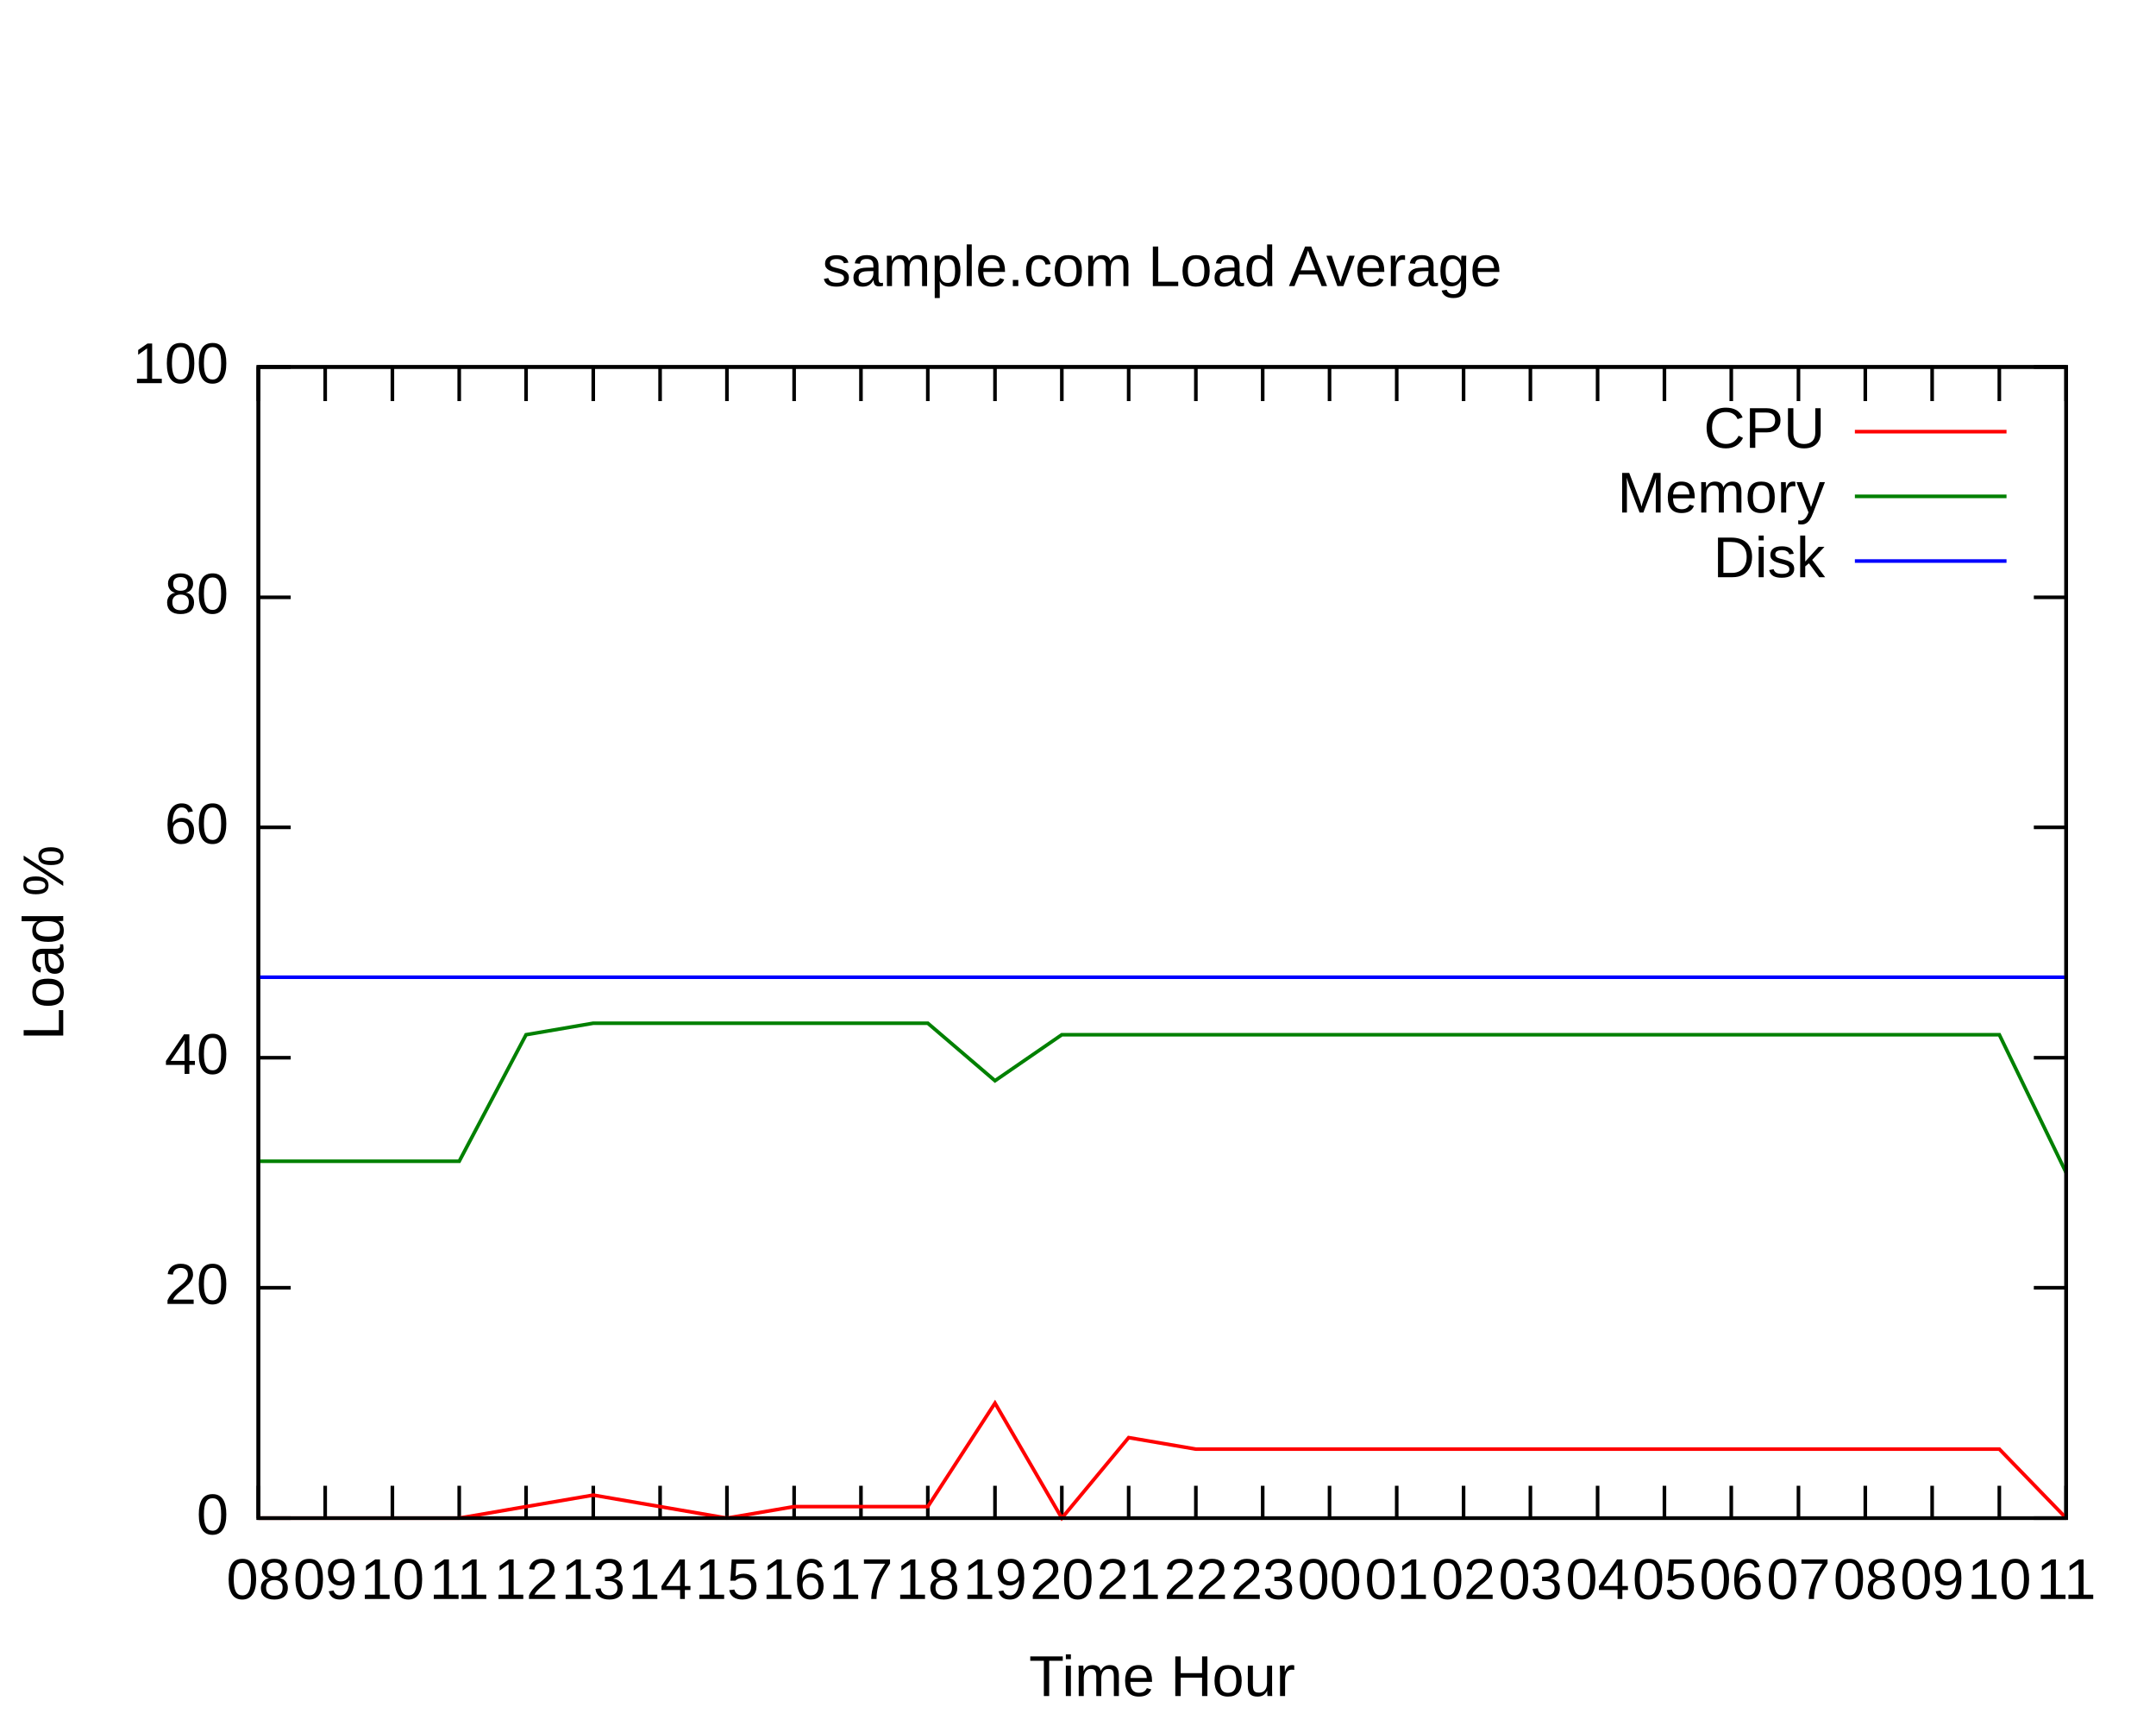
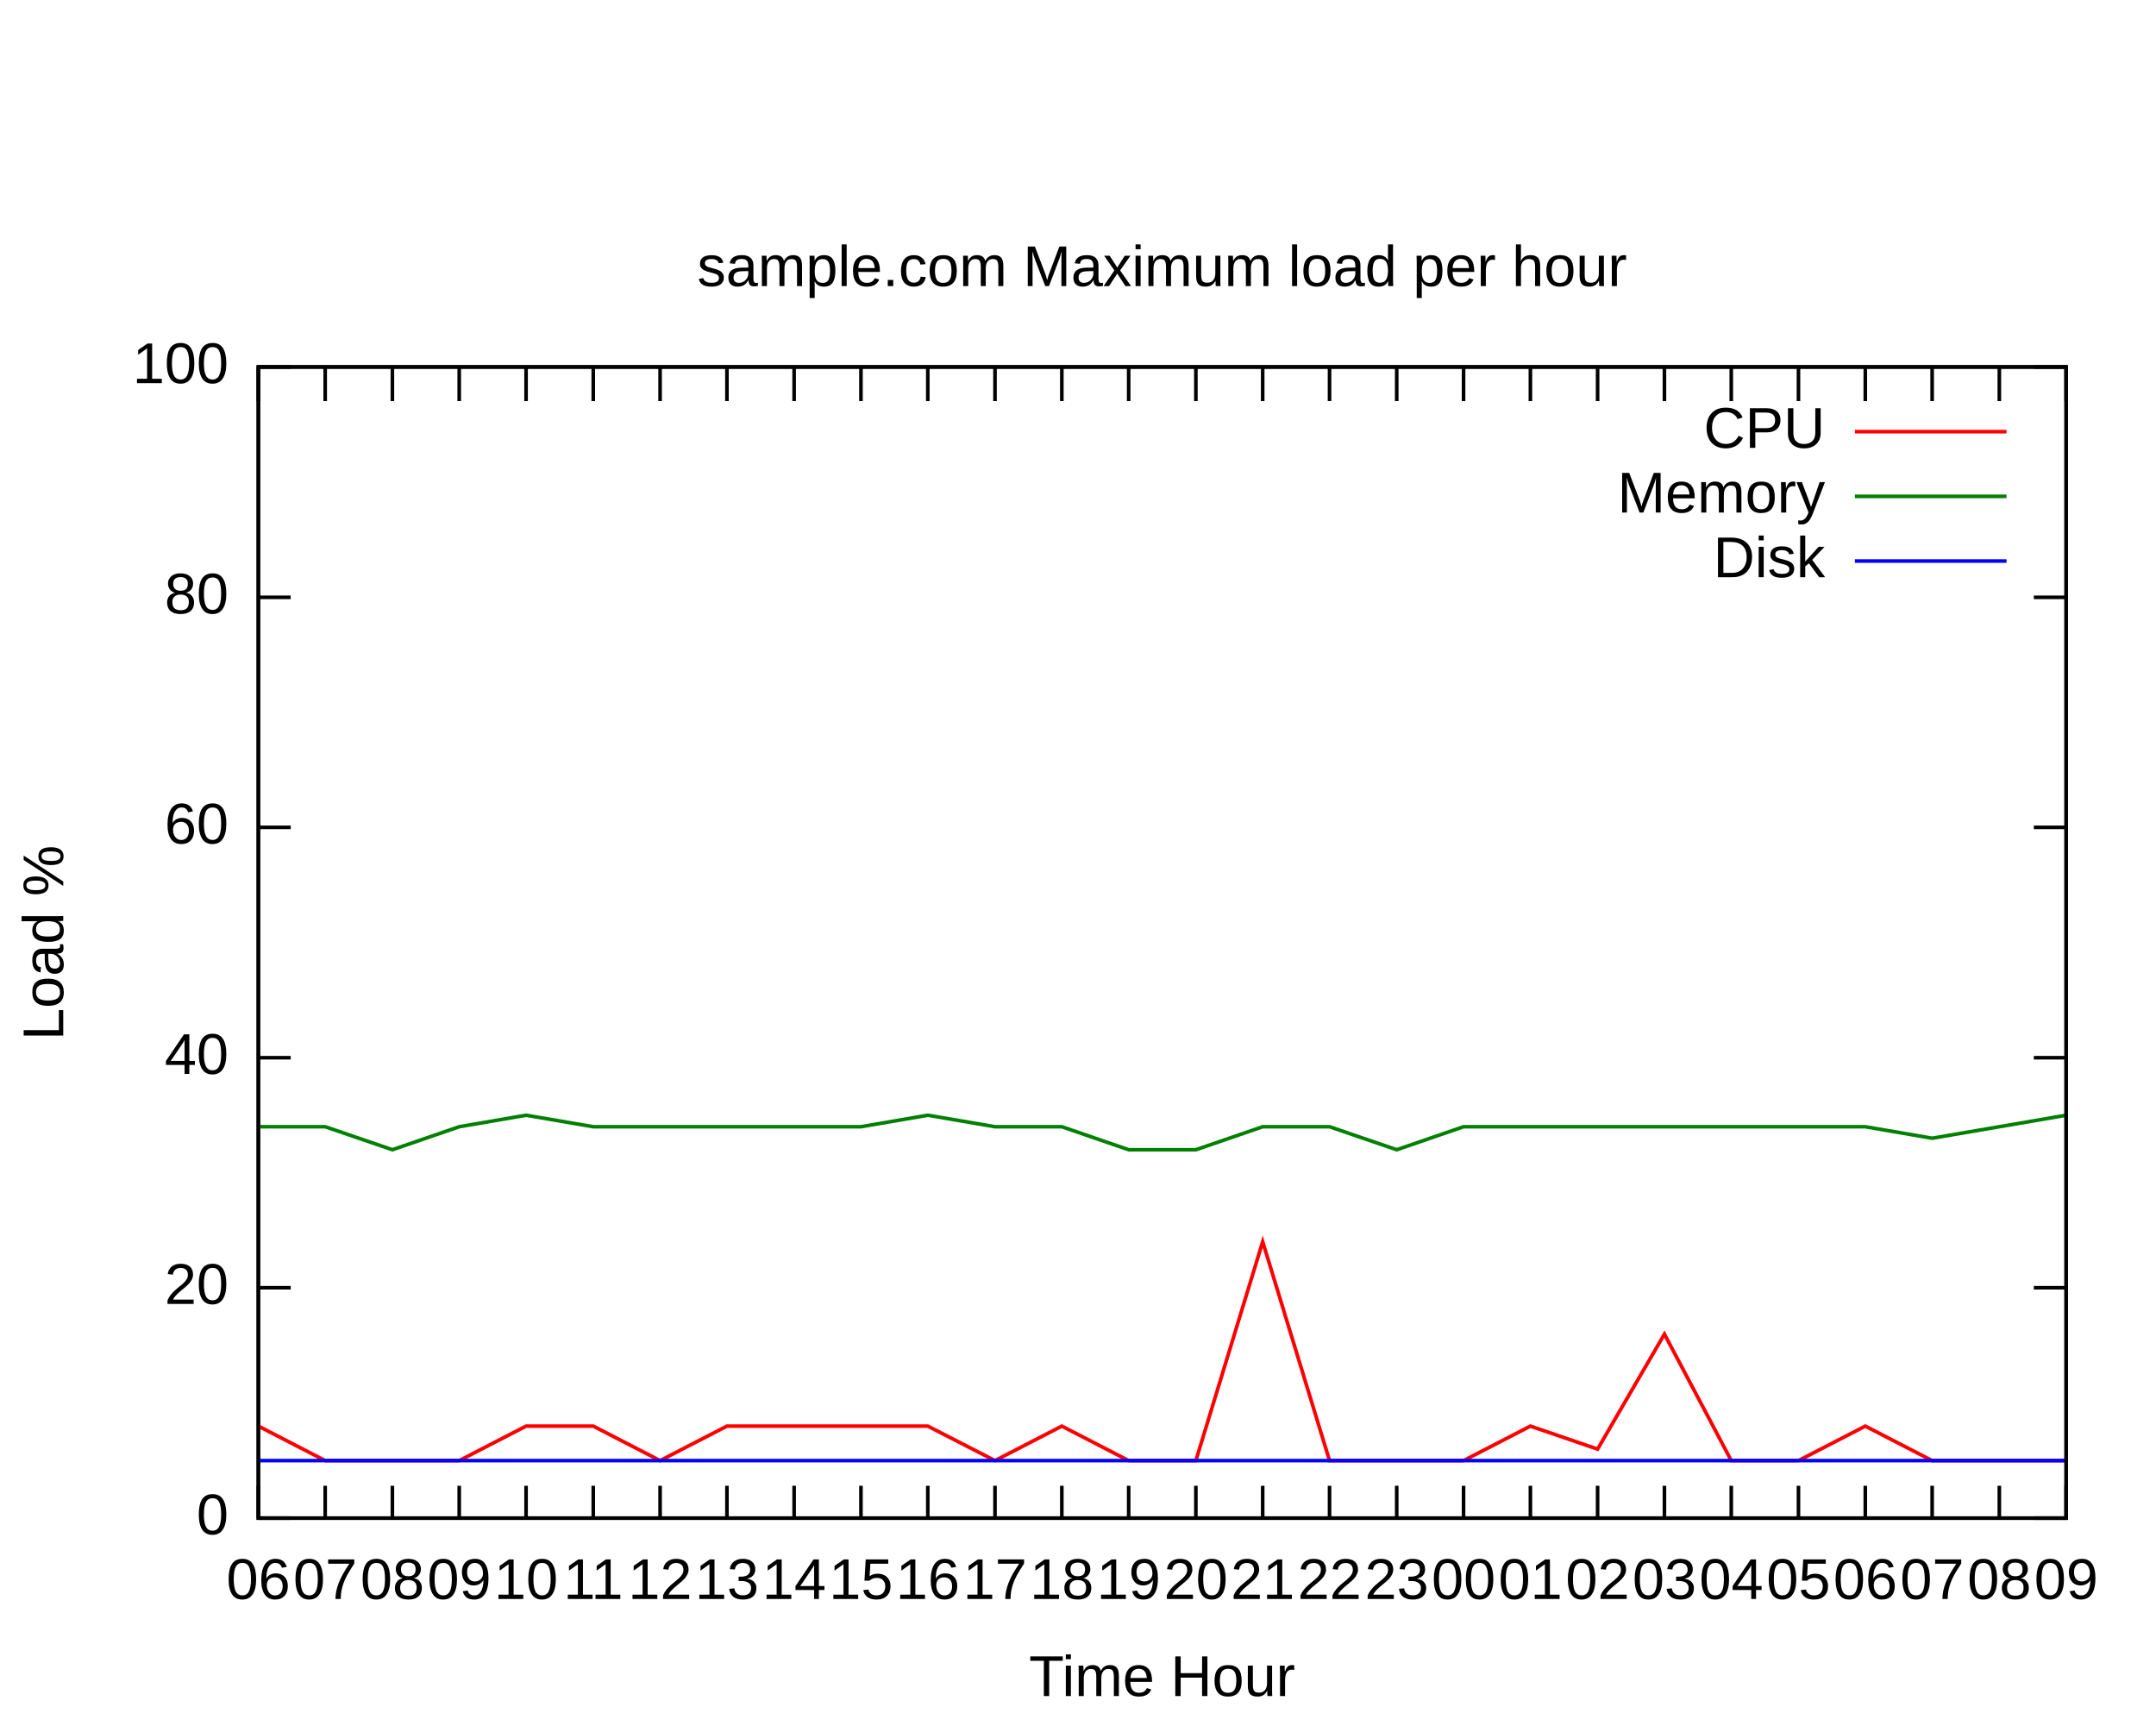
<svg xmlns="http://www.w3.org/2000/svg" xmlns:xlink="http://www.w3.org/1999/xlink" width="600" height="480" viewBox="0 0 600 480">
  <g id="gnuplot_canvas">
    <rect x="0" y="0" width="600" height="480" fill="none" />
    <defs>
      <circle id="gpDot" r="0.5" stroke-width="0.5" />
      <path id="gpPt0" stroke-width="0.222" stroke="currentColor" d="M-1,0 h2 M0,-1 v2" />
      <path id="gpPt1" stroke-width="0.222" stroke="currentColor" d="M-1,-1 L1,1 M1,-1 L-1,1" />
      <path id="gpPt2" stroke-width="0.222" stroke="currentColor" d="M-1,0 L1,0 M0,-1 L0,1 M-1,-1 L1,1 M-1,1 L1,-1" />
      <rect id="gpPt3" stroke-width="0.222" stroke="currentColor" x="-1" y="-1" width="2" height="2" />
      <rect id="gpPt4" stroke-width="0.222" stroke="currentColor" fill="currentColor" x="-1" y="-1" width="2" height="2" />
      <circle id="gpPt5" stroke-width="0.222" stroke="currentColor" cx="0" cy="0" r="1" />
      <use xlink:href="#gpPt5" id="gpPt6" fill="currentColor" stroke="none" />
      <path id="gpPt7" stroke-width="0.222" stroke="currentColor" d="M0,-1.33 L-1.33,0.67 L1.33,0.67 z" />
      <use xlink:href="#gpPt7" id="gpPt8" fill="currentColor" stroke="none" />
      <use xlink:href="#gpPt7" id="gpPt9" stroke="currentColor" transform="rotate(180)" />
      <use xlink:href="#gpPt9" id="gpPt10" fill="currentColor" stroke="none" />
      <use xlink:href="#gpPt3" id="gpPt11" stroke="currentColor" transform="rotate(45)" />
      <use xlink:href="#gpPt11" id="gpPt12" fill="currentColor" stroke="none" />
    </defs>
    <g style="fill:none; color:white; stroke:currentColor; stroke-width:1.00; stroke-linecap:butt; stroke-linejoin:miter">
</g>
    <g style="fill:none; color:black; stroke:currentColor; stroke-width:1.00; stroke-linecap:butt; stroke-linejoin:miter">
      <path stroke="black" d="M71.9,422.4 L80.9,422.4 M575.0,422.4 L566.0,422.4  h0.01" />
      <g transform="translate(63.6,426.9)" style="stroke:none; fill:black; font-family:Arial; font-size:12.00pt; text-anchor:end">
        <text> 0</text>
      </g>
      <path stroke="black" d="M71.9,358.3 L80.9,358.3 M575.0,358.3 L566.0,358.3  h0.01" />
      <g transform="translate(63.6,362.8)" style="stroke:none; fill:black; font-family:Arial; font-size:12.00pt; text-anchor:end">
        <text> 20</text>
      </g>
      <path stroke="black" d="M71.9,294.3 L80.9,294.3 M575.0,294.3 L566.0,294.3  h0.01" />
      <g transform="translate(63.6,298.8)" style="stroke:none; fill:black; font-family:Arial; font-size:12.00pt; text-anchor:end">
        <text> 40</text>
      </g>
      <path stroke="black" d="M71.9,230.2 L80.9,230.2 M575.0,230.2 L566.0,230.2  h0.01" />
      <g transform="translate(63.6,234.7)" style="stroke:none; fill:black; font-family:Arial; font-size:12.00pt; text-anchor:end">
        <text> 60</text>
      </g>
      <path stroke="black" d="M71.9,166.2 L80.9,166.2 M575.0,166.2 L566.0,166.2  h0.01" />
      <g transform="translate(63.6,170.7)" style="stroke:none; fill:black; font-family:Arial; font-size:12.00pt; text-anchor:end">
        <text> 80</text>
      </g>
      <path stroke="black" d="M71.9,102.1 L80.9,102.1 M575.0,102.1 L566.0,102.1  h0.01" />
      <g transform="translate(63.6,106.6)" style="stroke:none; fill:black; font-family:Arial; font-size:12.00pt; text-anchor:end">
        <text> 100</text>
      </g>
      <path stroke="black" d="M71.9,422.4 L71.9,413.4 M71.9,102.1 L71.9,111.1  h0.01" />
      <g transform="translate(71.9,444.9)" style="stroke:none; fill:black; font-family:Arial; font-size:12.00pt; text-anchor:middle">
-         <text>08</text>
+         <text>06</text>
      </g>
      <path stroke="black" d="M90.5,422.4 L90.5,413.4 M90.5,102.1 L90.5,111.1  h0.01" />
      <g transform="translate(90.5,444.9)" style="stroke:none; fill:black; font-family:Arial; font-size:12.00pt; text-anchor:middle">
-         <text>09</text>
+         <text>07</text>
      </g>
      <path stroke="black" d="M109.2,422.4 L109.2,413.4 M109.2,102.1 L109.2,111.1  h0.01" />
      <g transform="translate(109.2,444.9)" style="stroke:none; fill:black; font-family:Arial; font-size:12.00pt; text-anchor:middle">
-         <text>10</text>
+         <text>08</text>
      </g>
      <path stroke="black" d="M127.8,422.4 L127.8,413.4 M127.8,102.1 L127.8,111.1  h0.01" />
      <g transform="translate(127.8,444.9)" style="stroke:none; fill:black; font-family:Arial; font-size:12.00pt; text-anchor:middle">
-         <text>11</text>
+         <text>09</text>
      </g>
      <path stroke="black" d="M146.4,422.4 L146.4,413.4 M146.4,102.1 L146.4,111.1  h0.01" />
      <g transform="translate(146.4,444.9)" style="stroke:none; fill:black; font-family:Arial; font-size:12.00pt; text-anchor:middle">
-         <text>12</text>
+         <text>10</text>
      </g>
      <path stroke="black" d="M165.1,422.4 L165.1,413.4 M165.1,102.1 L165.1,111.1  h0.01" />
      <g transform="translate(165.1,444.9)" style="stroke:none; fill:black; font-family:Arial; font-size:12.00pt; text-anchor:middle">
-         <text>13</text>
+         <text>11</text>
      </g>
      <path stroke="black" d="M183.7,422.4 L183.7,413.4 M183.7,102.1 L183.7,111.1  h0.01" />
      <g transform="translate(183.7,444.9)" style="stroke:none; fill:black; font-family:Arial; font-size:12.00pt; text-anchor:middle">
-         <text>14</text>
+         <text>12</text>
      </g>
      <path stroke="black" d="M202.3,422.4 L202.3,413.4 M202.3,102.1 L202.3,111.1  h0.01" />
      <g transform="translate(202.3,444.9)" style="stroke:none; fill:black; font-family:Arial; font-size:12.00pt; text-anchor:middle">
-         <text>15</text>
+         <text>13</text>
      </g>
      <path stroke="black" d="M221.0,422.4 L221.0,413.4 M221.0,102.1 L221.0,111.1  h0.01" />
      <g transform="translate(221.0,444.9)" style="stroke:none; fill:black; font-family:Arial; font-size:12.00pt; text-anchor:middle">
-         <text>16</text>
+         <text>14</text>
      </g>
      <path stroke="black" d="M239.6,422.4 L239.6,413.4 M239.6,102.1 L239.6,111.1  h0.01" />
      <g transform="translate(239.6,444.9)" style="stroke:none; fill:black; font-family:Arial; font-size:12.00pt; text-anchor:middle">
-         <text>17</text>
+         <text>15</text>
      </g>
      <path stroke="black" d="M258.2,422.4 L258.2,413.4 M258.2,102.1 L258.2,111.1  h0.01" />
      <g transform="translate(258.2,444.9)" style="stroke:none; fill:black; font-family:Arial; font-size:12.00pt; text-anchor:middle">
-         <text>18</text>
+         <text>16</text>
      </g>
      <path stroke="black" d="M276.9,422.4 L276.9,413.4 M276.9,102.1 L276.9,111.1  h0.01" />
      <g transform="translate(276.9,444.9)" style="stroke:none; fill:black; font-family:Arial; font-size:12.00pt; text-anchor:middle">
-         <text>19</text>
+         <text>17</text>
      </g>
      <path stroke="black" d="M295.5,422.4 L295.5,413.4 M295.5,102.1 L295.5,111.1  h0.01" />
      <g transform="translate(295.5,444.9)" style="stroke:none; fill:black; font-family:Arial; font-size:12.00pt; text-anchor:middle">
-         <text>20</text>
+         <text>18</text>
      </g>
      <path stroke="black" d="M314.1,422.4 L314.1,413.4 M314.1,102.1 L314.1,111.1  h0.01" />
      <g transform="translate(314.1,444.9)" style="stroke:none; fill:black; font-family:Arial; font-size:12.00pt; text-anchor:middle">
-         <text>21</text>
+         <text>19</text>
      </g>
      <path stroke="black" d="M332.8,422.4 L332.8,413.4 M332.8,102.1 L332.8,111.1  h0.01" />
      <g transform="translate(332.8,444.9)" style="stroke:none; fill:black; font-family:Arial; font-size:12.00pt; text-anchor:middle">
-         <text>22</text>
+         <text>20</text>
      </g>
      <path stroke="black" d="M351.4,422.4 L351.4,413.4 M351.4,102.1 L351.4,111.1  h0.01" />
      <g transform="translate(351.4,444.9)" style="stroke:none; fill:black; font-family:Arial; font-size:12.00pt; text-anchor:middle">
-         <text>23</text>
+         <text>21</text>
      </g>
      <path stroke="black" d="M370.0,422.4 L370.0,413.4 M370.0,102.1 L370.0,111.1  h0.01" />
      <g transform="translate(370.0,444.9)" style="stroke:none; fill:black; font-family:Arial; font-size:12.00pt; text-anchor:middle">
-         <text>00</text>
+         <text>22</text>
      </g>
      <path stroke="black" d="M388.7,422.4 L388.7,413.4 M388.7,102.1 L388.7,111.1  h0.01" />
      <g transform="translate(388.7,444.9)" style="stroke:none; fill:black; font-family:Arial; font-size:12.00pt; text-anchor:middle">
-         <text>01</text>
+         <text>23</text>
      </g>
      <path stroke="black" d="M407.3,422.4 L407.3,413.4 M407.3,102.1 L407.3,111.1  h0.01" />
      <g transform="translate(407.3,444.9)" style="stroke:none; fill:black; font-family:Arial; font-size:12.00pt; text-anchor:middle">
-         <text>02</text>
+         <text>00</text>
      </g>
      <path stroke="black" d="M425.9,422.4 L425.9,413.4 M425.9,102.1 L425.9,111.1  h0.01" />
      <g transform="translate(425.9,444.9)" style="stroke:none; fill:black; font-family:Arial; font-size:12.00pt; text-anchor:middle">
-         <text>03</text>
+         <text>01</text>
      </g>
      <path stroke="black" d="M444.6,422.4 L444.6,413.4 M444.6,102.1 L444.6,111.1  h0.01" />
      <g transform="translate(444.6,444.9)" style="stroke:none; fill:black; font-family:Arial; font-size:12.00pt; text-anchor:middle">
-         <text>04</text>
+         <text>02</text>
      </g>
      <path stroke="black" d="M463.2,422.4 L463.2,413.4 M463.2,102.1 L463.2,111.1  h0.01" />
      <g transform="translate(463.2,444.9)" style="stroke:none; fill:black; font-family:Arial; font-size:12.00pt; text-anchor:middle">
-         <text>05</text>
+         <text>03</text>
      </g>
      <path stroke="black" d="M481.8,422.4 L481.8,413.4 M481.8,102.1 L481.8,111.1  h0.01" />
      <g transform="translate(481.8,444.9)" style="stroke:none; fill:black; font-family:Arial; font-size:12.00pt; text-anchor:middle">
-         <text>06</text>
+         <text>04</text>
      </g>
      <path stroke="black" d="M500.5,422.4 L500.5,413.4 M500.5,102.1 L500.5,111.1  h0.01" />
      <g transform="translate(500.5,444.9)" style="stroke:none; fill:black; font-family:Arial; font-size:12.00pt; text-anchor:middle">
-         <text>07</text>
+         <text>05</text>
      </g>
      <path stroke="black" d="M519.1,422.4 L519.1,413.4 M519.1,102.1 L519.1,111.1  h0.01" />
      <g transform="translate(519.1,444.9)" style="stroke:none; fill:black; font-family:Arial; font-size:12.00pt; text-anchor:middle">
-         <text>08</text>
+         <text>06</text>
      </g>
      <path stroke="black" d="M537.7,422.4 L537.7,413.4 M537.7,102.1 L537.7,111.1  h0.01" />
      <g transform="translate(537.7,444.9)" style="stroke:none; fill:black; font-family:Arial; font-size:12.00pt; text-anchor:middle">
-         <text>09</text>
+         <text>07</text>
      </g>
      <path stroke="black" d="M556.4,422.4 L556.4,413.4 M556.4,102.1 L556.4,111.1  h0.01" />
      <g transform="translate(556.4,444.9)" style="stroke:none; fill:black; font-family:Arial; font-size:12.00pt; text-anchor:middle">
-         <text>10</text>
+         <text>08</text>
      </g>
      <path stroke="black" d="M575.0,422.4 L575.0,413.4 M575.0,102.1 L575.0,111.1  h0.01" />
      <g transform="translate(575.0,444.9)" style="stroke:none; fill:black; font-family:Arial; font-size:12.00pt; text-anchor:middle">
-         <text>11</text>
+         <text>09</text>
      </g>
      <path stroke="black" d="M71.9,102.1 L71.9,422.4 L575.0,422.4 L575.0,102.1 L71.9,102.1 Z  h0.01" />
      <g transform="translate(17.6,262.3) rotate(270)" style="stroke:none; fill:black; font-family:Arial; font-size:12.00pt; text-anchor:middle">
        <text>Load %</text>
      </g>
      <g transform="translate(323.4,471.9)" style="stroke:none; fill:black; font-family:Arial; font-size:12.00pt; text-anchor:middle">
        <text>Time Hour</text>
      </g>
      <g transform="translate(323.4,79.6)" style="stroke:none; fill:black; font-family:Arial; font-size:12.00pt; text-anchor:middle">
-         <text>sample.com Load Average</text>
+         <text>sample.com Maximum load per hour</text>
      </g>
    </g>
    <g id="gnuplot_plot_1">
      <g style="fill:none; color:red; stroke:currentColor; stroke-width:1.00; stroke-linecap:butt; stroke-linejoin:miter">
        <g transform="translate(507.9,124.6)" style="stroke:none; fill:black; font-family:Arial; font-size:12.00pt; text-anchor:end">
          <text>CPU</text>
        </g>
-         <path d="M516.2,120.1 L558.4,120.1 M71.9,422.4 L90.5,422.4 L109.2,422.4 L127.8,422.4 L146.4,419.2 L165.1,416.0    L183.7,419.2 L202.3,422.4 L221.0,419.2 L239.6,419.2 L258.2,419.2 L276.9,390.4 L295.5,422.4 L314.1,400.0    L332.8,403.2 L351.4,403.2 L370.0,403.2 L388.7,403.2 L407.3,403.2 L425.9,403.2 L444.6,403.2 L463.2,403.2    L481.8,403.2 L500.5,403.2 L519.1,403.2 L537.7,403.2 L556.4,403.2 L575.0,422.4  h0.01" />
+         <path d="M516.2,120.1 L558.4,120.1 M71.9,396.8 L90.5,406.4 L109.2,406.4 L127.8,406.4 L146.4,396.8 L165.1,396.8    L183.7,406.4 L202.3,396.8 L221.0,396.8 L239.6,396.8 L258.2,396.8 L276.9,406.4 L295.5,396.8 L314.1,406.4    L332.8,406.4 L351.4,345.5 L370.0,406.4 L388.7,406.4 L407.3,406.4 L425.9,396.8 L444.6,403.2 L463.2,371.2    L481.8,406.4 L500.5,406.4 L519.1,396.8 L537.7,406.4 L556.4,406.4 L575.0,406.4  h0.01" />
      </g>
    </g>
    <g id="gnuplot_plot_2">
      <g style="fill:none; color:green; stroke:currentColor; stroke-width:1.00; stroke-linecap:butt; stroke-linejoin:miter">
        <g transform="translate(507.9,142.6)" style="stroke:none; fill:black; font-family:Arial; font-size:12.00pt; text-anchor:end">
          <text>Memory</text>
        </g>
-         <path d="M516.2,138.1 L558.4,138.1 M71.9,323.1 L90.5,323.1 L109.2,323.1 L127.8,323.1 L146.4,287.9 L165.1,284.7    L183.7,284.7 L202.3,284.7 L221.0,284.7 L239.6,284.7 L258.2,284.7 L276.9,300.7 L295.5,287.9 L314.1,287.9    L332.8,287.9 L351.4,287.9 L370.0,287.9 L388.7,287.9 L407.3,287.9 L425.9,287.9 L444.6,287.9 L463.2,287.9    L481.8,287.9 L500.5,287.9 L519.1,287.9 L537.7,287.9 L556.4,287.9 L575.0,326.3  h0.01" />
+         <path d="M516.2,138.1 L558.4,138.1 M71.9,313.5 L90.5,313.5 L109.2,319.9 L127.8,313.5 L146.4,310.3 L165.1,313.5    L183.7,313.5 L202.3,313.5 L221.0,313.5 L239.6,313.5 L258.2,310.3 L276.9,313.5 L295.5,313.5 L314.1,319.9    L332.8,319.9 L351.4,313.5 L370.0,313.5 L388.7,319.9 L407.3,313.5 L425.9,313.5 L444.6,313.5 L463.2,313.5    L481.8,313.5 L500.5,313.5 L519.1,313.5 L537.7,316.7 L556.4,313.5 L575.0,310.3  h0.01" />
      </g>
    </g>
    <g id="gnuplot_plot_3">
      <g style="fill:none; color:blue; stroke:currentColor; stroke-width:1.00; stroke-linecap:butt; stroke-linejoin:miter">
        <g transform="translate(507.9,160.6)" style="stroke:none; fill:black; font-family:Arial; font-size:12.00pt; text-anchor:end">
          <text>Disk</text>
        </g>
-         <path d="M516.2,156.1 L558.4,156.1 M71.9,271.9 L90.5,271.9 L109.2,271.9 L127.8,271.9 L146.4,271.9 L165.1,271.9    L183.7,271.9 L202.3,271.9 L221.0,271.9 L239.6,271.9 L258.2,271.9 L276.9,271.9 L295.5,271.9 L314.1,271.9    L332.8,271.9 L351.4,271.9 L370.0,271.9 L388.7,271.9 L407.3,271.9 L425.9,271.9 L444.6,271.9 L463.2,271.9    L481.8,271.9 L500.5,271.9 L519.1,271.9 L537.7,271.9 L556.4,271.9 L575.0,271.9  h0.01" />
+         <path d="M516.2,156.1 L558.4,156.1 M71.9,406.4 L90.5,406.4 L109.2,406.4 L127.8,406.4 L146.4,406.4 L165.1,406.4    L183.7,406.4 L202.3,406.4 L221.0,406.4 L239.6,406.4 L258.2,406.4 L276.9,406.4 L295.5,406.4 L314.1,406.4    L332.8,406.4 L351.4,406.4 L370.0,406.4 L388.7,406.4 L407.3,406.4 L425.9,406.4 L444.6,406.4 L463.2,406.4    L481.8,406.4 L500.5,406.4 L519.1,406.4 L537.7,406.4 L556.4,406.4 L575.0,406.4  h0.01" />
      </g>
    </g>
    <g style="fill:none; color:black; stroke:currentColor; stroke-width:1.00; stroke-linecap:butt; stroke-linejoin:miter">
      <path stroke="black" d="M71.9,102.1 L71.9,422.4 L575.0,422.4 L575.0,102.1 L71.9,102.1 Z  h0.01" />
    </g>
  </g>
</svg>
